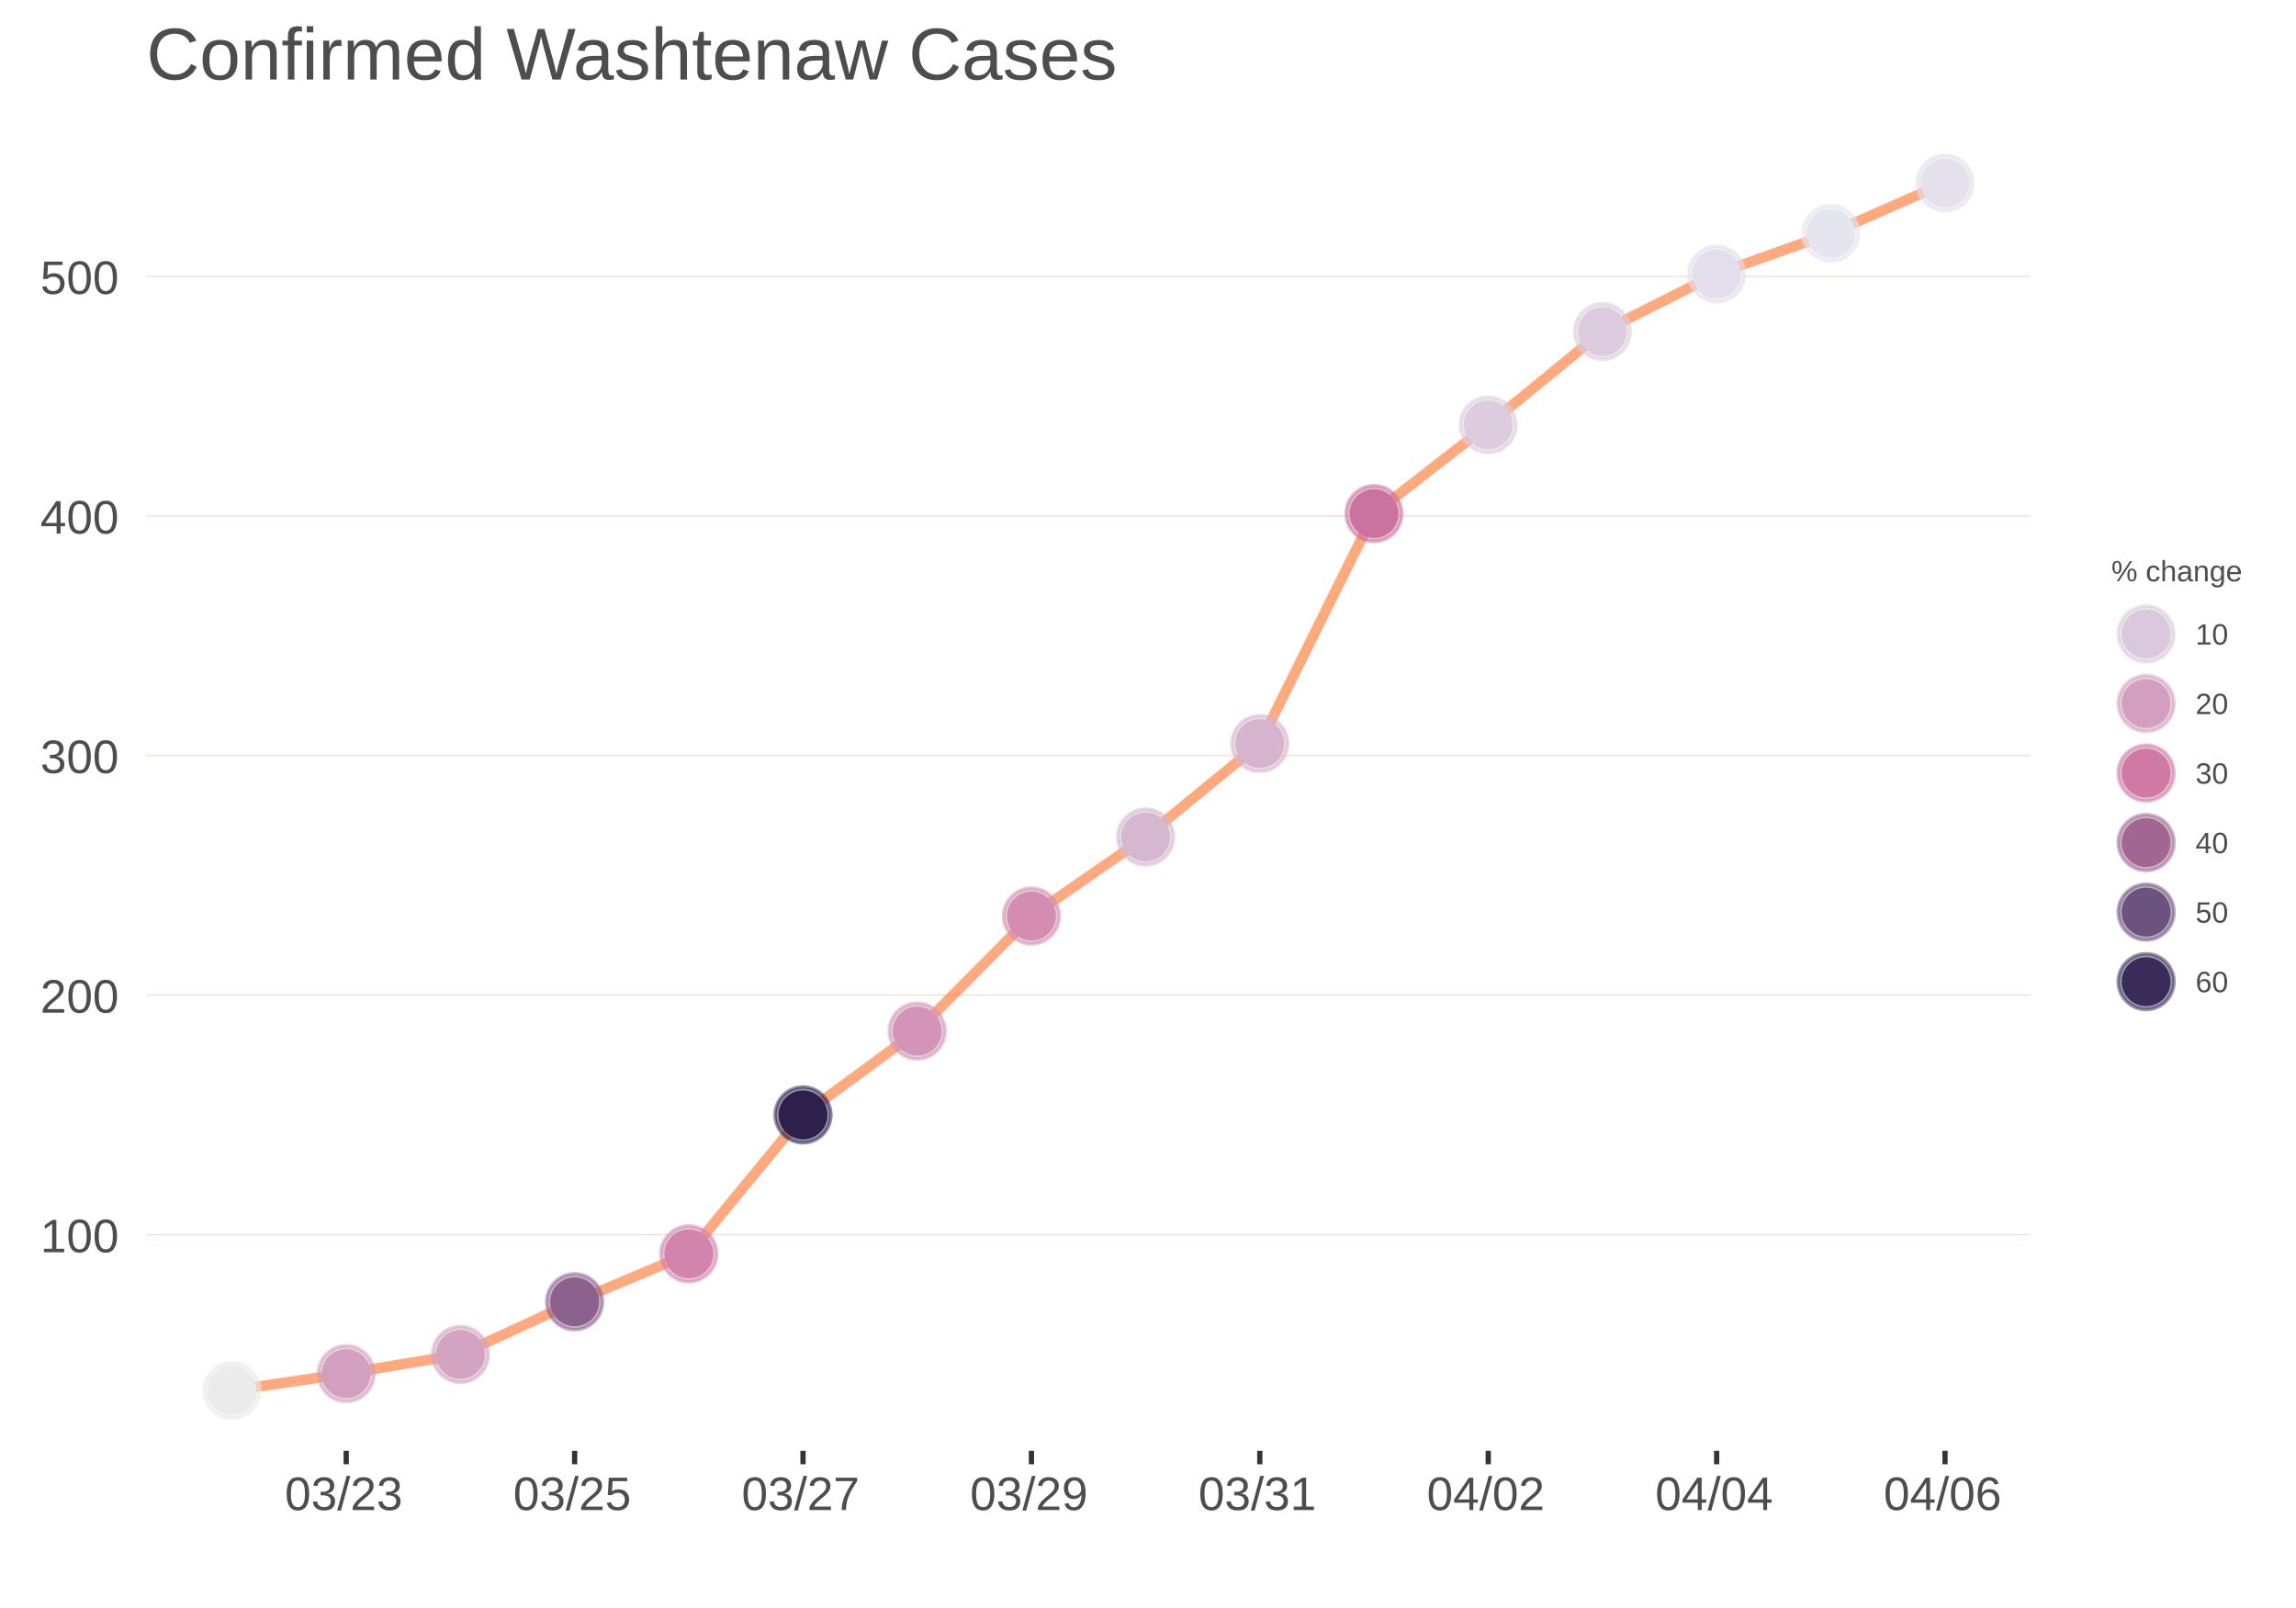
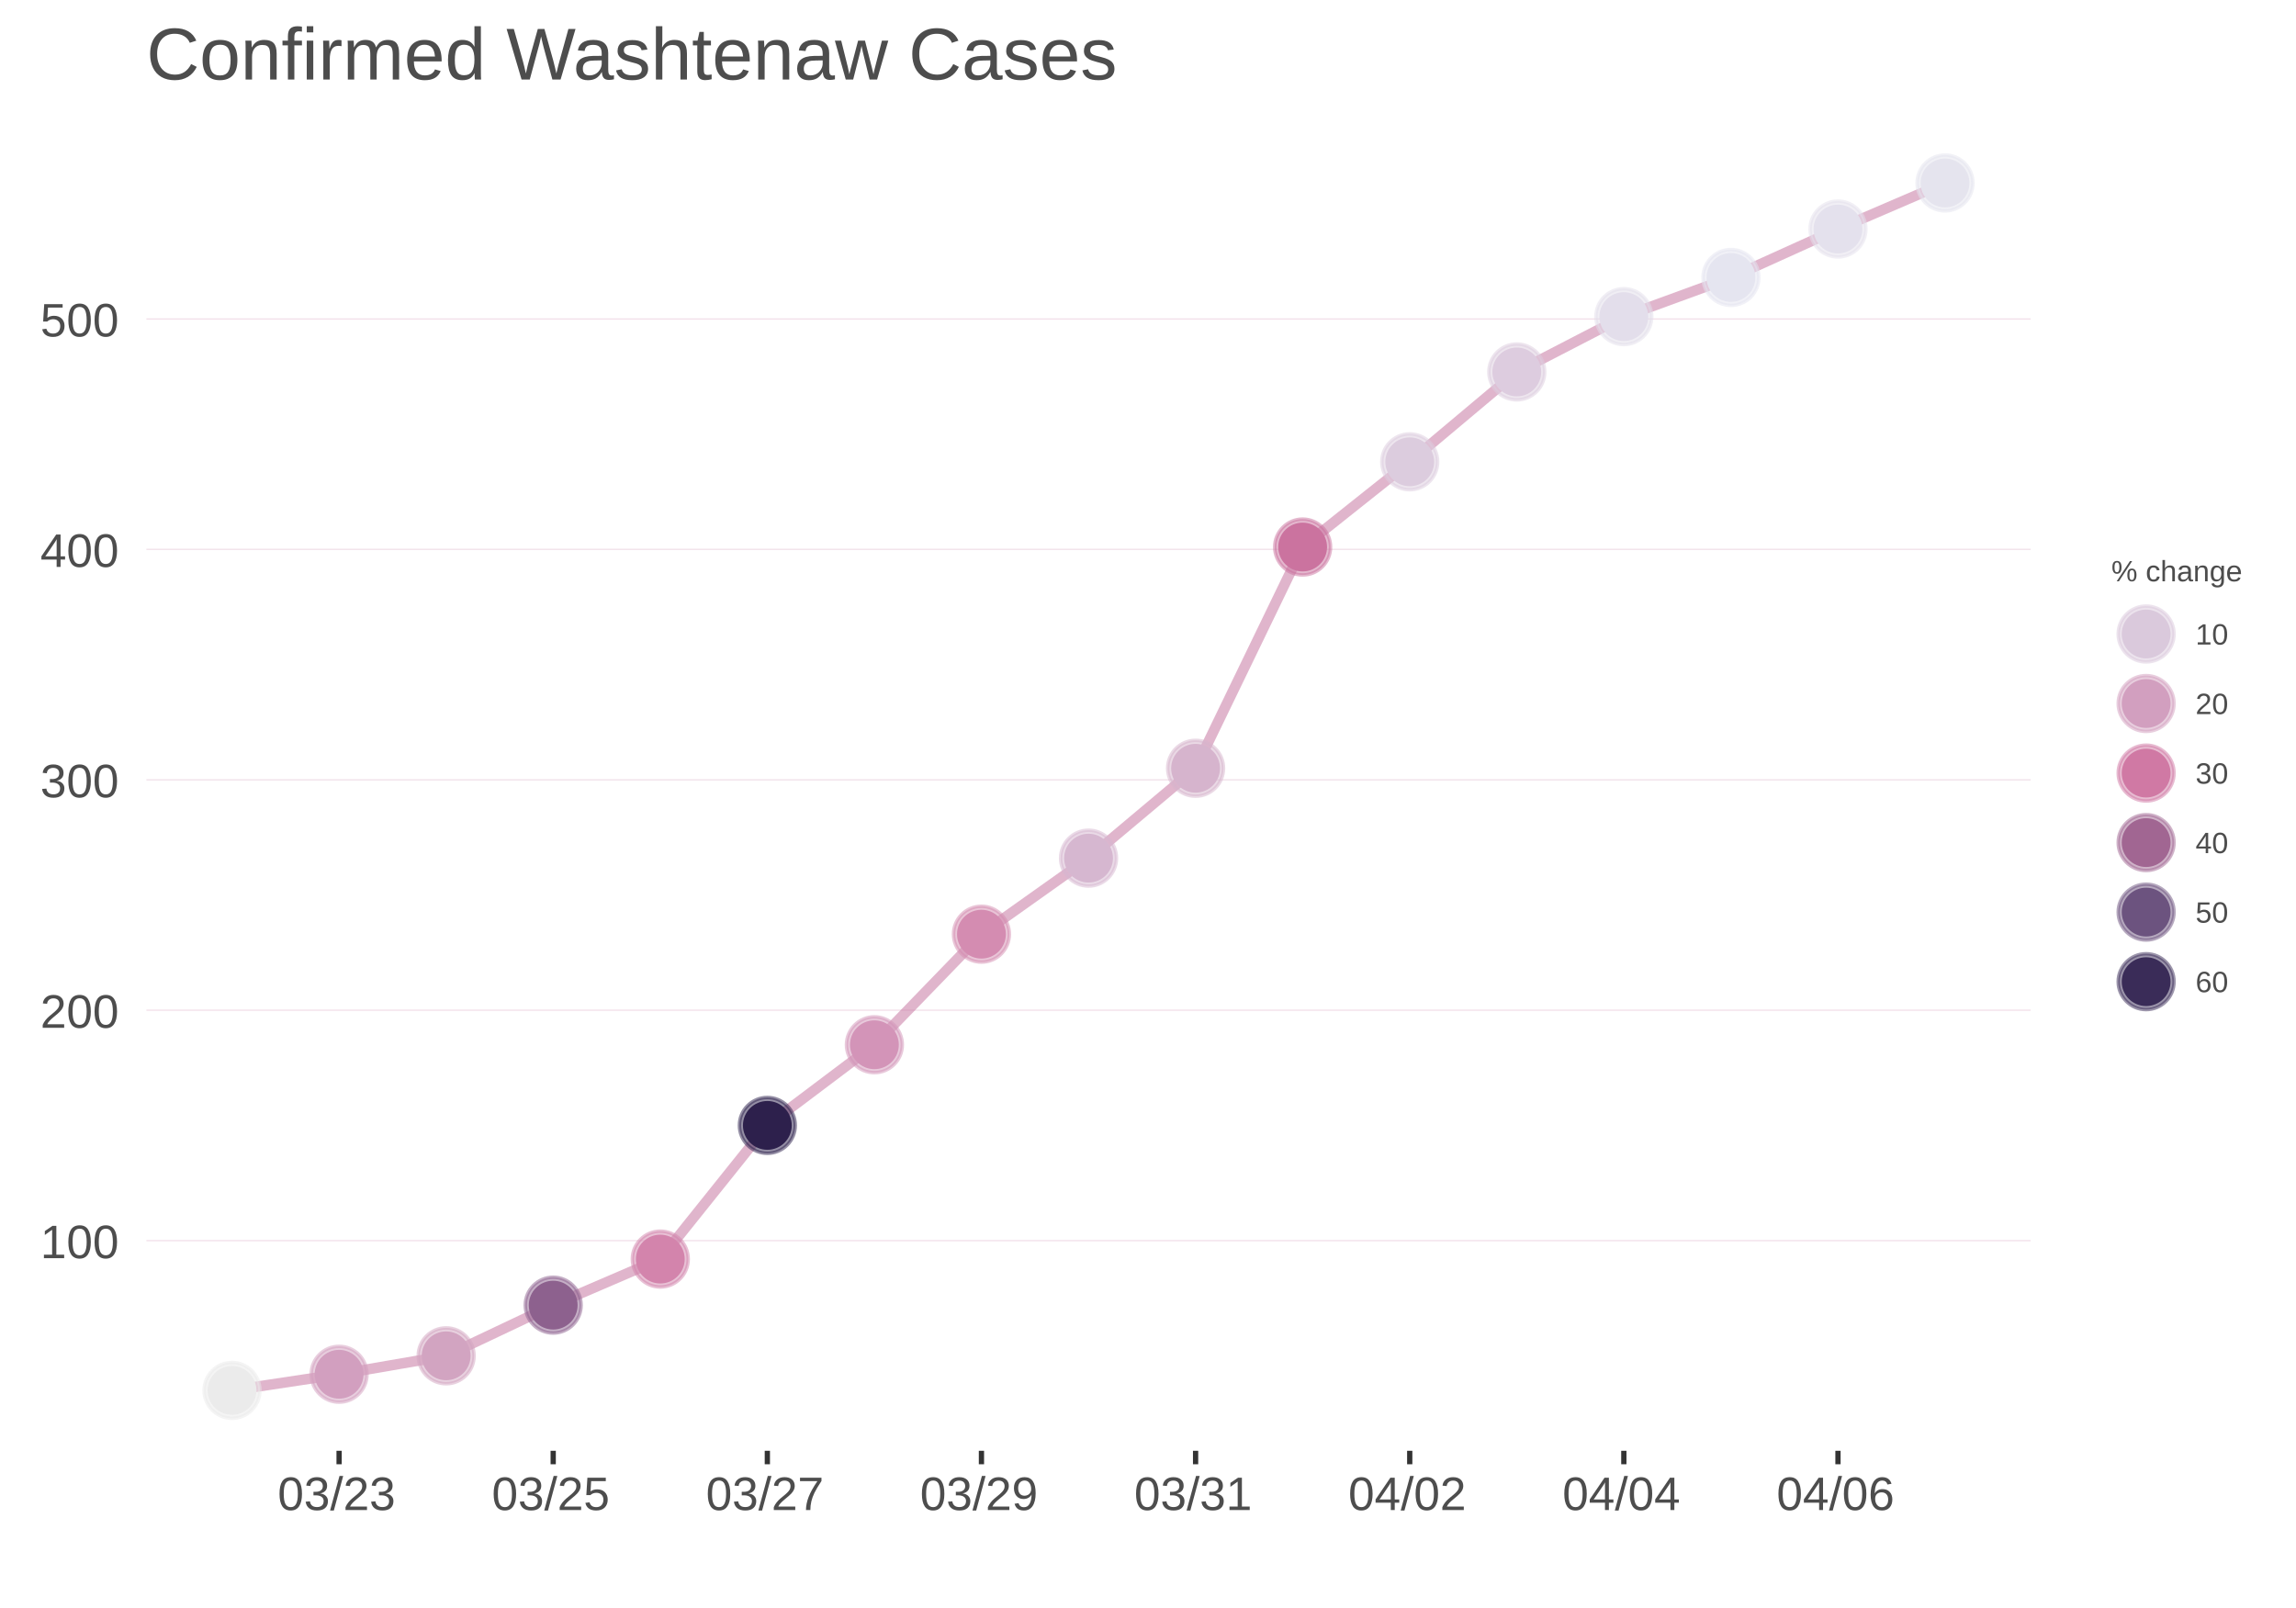
<svg xmlns="http://www.w3.org/2000/svg" viewBox="0 0 468.00 327.60">
  <defs>
    <style type="text/css">
    line, polyline, polygon, path, rect, circle {
      fill: none;
      stroke: #000000;
      stroke-linecap: round;
      stroke-linejoin: round;
      stroke-miterlimit: 10.00;
    }
  </style>
  </defs>
  <rect width="100%" height="100%" style="stroke: none; fill: none;" />
  <rect x="0" y="0.00" width="468.00" height="327.60" style="stroke-width: 1.07; stroke: none;" />
  <defs>
    <clipPath id="cpMjkuODR8NDEzLjkyfDI5NS43NHwyNC45OQ==">
      <rect x="29.84" y="24.99" width="384.09" height="270.74" />
    </clipPath>
  </defs>
-   <polyline points="29.84,251.69 413.92,251.69 " style="stroke-width: 0.21; stroke: #FF5500; stroke-opacity: 0.25; stroke-linecap: butt;" clip-path="url(#cpMjkuODR8NDEzLjkyfDI5NS43NHwyNC45OQ==)" />
-   <polyline points="29.84,202.85 413.92,202.85 " style="stroke-width: 0.21; stroke: #FF5500; stroke-opacity: 0.25; stroke-linecap: butt;" clip-path="url(#cpMjkuODR8NDEzLjkyfDI5NS43NHwyNC45OQ==)" />
-   <polyline points="29.84,154.02 413.92,154.02 " style="stroke-width: 0.21; stroke: #FF5500; stroke-opacity: 0.25; stroke-linecap: butt;" clip-path="url(#cpMjkuODR8NDEzLjkyfDI5NS43NHwyNC45OQ==)" />
-   <polyline points="29.84,105.18 413.92,105.18 " style="stroke-width: 0.21; stroke: #FF5500; stroke-opacity: 0.25; stroke-linecap: butt;" clip-path="url(#cpMjkuODR8NDEzLjkyfDI5NS43NHwyNC45OQ==)" />
-   <polyline points="29.84,56.35 413.92,56.35 " style="stroke-width: 0.21; stroke: #FF5500; stroke-opacity: 0.25; stroke-linecap: butt;" clip-path="url(#cpMjkuODR8NDEzLjkyfDI5NS43NHwyNC45OQ==)" />
-   <polyline points="47.29,283.43 70.57,280.01 93.85,276.10 117.13,265.36 140.41,255.59 163.68,227.27 186.96,210.18 210.24,186.74 233.52,170.62 256.79,151.57 280.07,104.69 303.35,86.62 326.63,67.58 349.91,55.86 373.18,47.56 396.46,37.30 " style="stroke-width: 2.13; stroke: #FF5500; stroke-opacity: 0.50; stroke-linecap: butt;" clip-path="url(#cpMjkuODR8NDEzLjkyfDI5NS43NHwyNC45OQ==)" />
+   <polyline points="29.84,252.90 413.92,252.90 " style="stroke-width: 0.21; stroke: #C36D9A; stroke-opacity: 0.25; stroke-linecap: butt;" clip-path="url(#cpMjkuODR8NDEzLjkyfDI5NS43NHwyNC45OQ==)" />
+   <polyline points="29.84,205.93 413.92,205.93 " style="stroke-width: 0.21; stroke: #C36D9A; stroke-opacity: 0.25; stroke-linecap: butt;" clip-path="url(#cpMjkuODR8NDEzLjkyfDI5NS43NHwyNC45OQ==)" />
+   <polyline points="29.84,158.96 413.92,158.96 " style="stroke-width: 0.21; stroke: #C36D9A; stroke-opacity: 0.25; stroke-linecap: butt;" clip-path="url(#cpMjkuODR8NDEzLjkyfDI5NS43NHwyNC45OQ==)" />
+   <polyline points="29.84,111.98 413.92,111.98 " style="stroke-width: 0.21; stroke: #C36D9A; stroke-opacity: 0.25; stroke-linecap: butt;" clip-path="url(#cpMjkuODR8NDEzLjkyfDI5NS43NHwyNC45OQ==)" />
+   <polyline points="29.84,65.01 413.92,65.01 " style="stroke-width: 0.21; stroke: #C36D9A; stroke-opacity: 0.25; stroke-linecap: butt;" clip-path="url(#cpMjkuODR8NDEzLjkyfDI5NS43NHwyNC45OQ==)" />
+   <polyline points="47.29,283.43 69.12,280.14 90.94,276.38 112.76,266.05 134.59,256.66 156.41,229.41 178.23,212.97 200.05,190.43 221.88,174.93 243.70,156.61 265.52,111.51 287.35,94.14 309.17,75.82 330.99,64.54 352.82,56.56 374.64,46.69 396.46,37.30 " style="stroke-width: 2.13; stroke: #C36D9A; stroke-opacity: 0.50; stroke-linecap: butt;" clip-path="url(#cpMjkuODR8NDEzLjkyfDI5NS43NHwyNC45OQ==)" />
  <circle cx="47.29" cy="283.43" r="5.69" style="stroke-width: 0.71; stroke: #EBEBEB; stroke-opacity: 0.50; fill: #EBEBEB; fill-opacity: 0.50;" clip-path="url(#cpMjkuODR8NDEzLjkyfDI5NS43NHwyNC45OQ==)" />
-   <circle cx="70.57" cy="280.01" r="5.69" style="stroke-width: 0.71; stroke: #D29FBF; stroke-opacity: 0.50; fill: #D29FBF; fill-opacity: 0.50;" clip-path="url(#cpMjkuODR8NDEzLjkyfDI5NS43NHwyNC45OQ==)" />
-   <circle cx="93.85" cy="276.10" r="5.69" style="stroke-width: 0.71; stroke: #D2A4C1; stroke-opacity: 0.50; fill: #D2A4C1; fill-opacity: 0.50;" clip-path="url(#cpMjkuODR8NDEzLjkyfDI5NS43NHwyNC45OQ==)" />
-   <circle cx="117.13" cy="265.36" r="5.69" style="stroke-width: 0.71; stroke: #8D618E; stroke-opacity: 0.50; fill: #8D618E; fill-opacity: 0.50;" clip-path="url(#cpMjkuODR8NDEzLjkyfDI5NS43NHwyNC45OQ==)" />
-   <circle cx="140.41" cy="255.59" r="5.69" style="stroke-width: 0.71; stroke: #D384AC; stroke-opacity: 0.50; fill: #D384AC; fill-opacity: 0.50;" clip-path="url(#cpMjkuODR8NDEzLjkyfDI5NS43NHwyNC45OQ==)" />
-   <circle cx="163.68" cy="227.27" r="5.69" style="stroke-width: 0.71; stroke: #2D204C; stroke-opacity: 0.50; fill: #2D204C; fill-opacity: 0.50;" clip-path="url(#cpMjkuODR8NDEzLjkyfDI5NS43NHwyNC45OQ==)" />
-   <circle cx="186.96" cy="210.18" r="5.69" style="stroke-width: 0.71; stroke: #D394B8; stroke-opacity: 0.50; fill: #D394B8; fill-opacity: 0.50;" clip-path="url(#cpMjkuODR8NDEzLjkyfDI5NS43NHwyNC45OQ==)" />
-   <circle cx="210.24" cy="186.74" r="5.69" style="stroke-width: 0.71; stroke: #D48CB1; stroke-opacity: 0.50; fill: #D48CB1; fill-opacity: 0.50;" clip-path="url(#cpMjkuODR8NDEzLjkyfDI5NS43NHwyNC45OQ==)" />
-   <circle cx="233.52" cy="170.62" r="5.69" style="stroke-width: 0.71; stroke: #D6B7D0; stroke-opacity: 0.50; fill: #D6B7D0; fill-opacity: 0.50;" clip-path="url(#cpMjkuODR8NDEzLjkyfDI5NS43NHwyNC45OQ==)" />
-   <circle cx="256.79" cy="151.57" r="5.69" style="stroke-width: 0.71; stroke: #D6B4CD; stroke-opacity: 0.50; fill: #D6B4CD; fill-opacity: 0.50;" clip-path="url(#cpMjkuODR8NDEzLjkyfDI5NS43NHwyNC45OQ==)" />
-   <circle cx="280.07" cy="104.69" r="5.69" style="stroke-width: 0.71; stroke: #CB739F; stroke-opacity: 0.50; fill: #CB739F; fill-opacity: 0.50;" clip-path="url(#cpMjkuODR8NDEzLjkyfDI5NS43NHwyNC45OQ==)" />
-   <circle cx="303.35" cy="86.62" r="5.69" style="stroke-width: 0.71; stroke: #DCCCDE; stroke-opacity: 0.50; fill: #DCCCDE; fill-opacity: 0.50;" clip-path="url(#cpMjkuODR8NDEzLjkyfDI5NS43NHwyNC45OQ==)" />
-   <circle cx="326.63" cy="67.58" r="5.69" style="stroke-width: 0.71; stroke: #DDCCDF; stroke-opacity: 0.50; fill: #DDCCDF; fill-opacity: 0.50;" clip-path="url(#cpMjkuODR8NDEzLjkyfDI5NS43NHwyNC45OQ==)" />
-   <circle cx="349.91" cy="55.86" r="5.69" style="stroke-width: 0.71; stroke: #E3DEEB; stroke-opacity: 0.50; fill: #E3DEEB; fill-opacity: 0.50;" clip-path="url(#cpMjkuODR8NDEzLjkyfDI5NS43NHwyNC45OQ==)" />
-   <circle cx="373.18" cy="47.56" r="5.69" style="stroke-width: 0.71; stroke: #E5E5F0; stroke-opacity: 0.50; fill: #E5E5F0; fill-opacity: 0.50;" clip-path="url(#cpMjkuODR8NDEzLjkyfDI5NS43NHwyNC45OQ==)" />
-   <circle cx="396.46" cy="37.30" r="5.69" style="stroke-width: 0.71; stroke: #E4E1ED; stroke-opacity: 0.50; fill: #E4E1ED; fill-opacity: 0.50;" clip-path="url(#cpMjkuODR8NDEzLjkyfDI5NS43NHwyNC45OQ==)" />
+   <circle cx="69.12" cy="280.14" r="5.69" style="stroke-width: 0.71; stroke: #D29FBF; stroke-opacity: 0.50; fill: #D29FBF; fill-opacity: 0.50;" clip-path="url(#cpMjkuODR8NDEzLjkyfDI5NS43NHwyNC45OQ==)" />
+   <circle cx="90.94" cy="276.38" r="5.69" style="stroke-width: 0.71; stroke: #D2A4C1; stroke-opacity: 0.50; fill: #D2A4C1; fill-opacity: 0.50;" clip-path="url(#cpMjkuODR8NDEzLjkyfDI5NS43NHwyNC45OQ==)" />
+   <circle cx="112.76" cy="266.05" r="5.69" style="stroke-width: 0.71; stroke: #8D618E; stroke-opacity: 0.50; fill: #8D618E; fill-opacity: 0.50;" clip-path="url(#cpMjkuODR8NDEzLjkyfDI5NS43NHwyNC45OQ==)" />
+   <circle cx="134.59" cy="256.66" r="5.69" style="stroke-width: 0.71; stroke: #D384AC; stroke-opacity: 0.50; fill: #D384AC; fill-opacity: 0.50;" clip-path="url(#cpMjkuODR8NDEzLjkyfDI5NS43NHwyNC45OQ==)" />
+   <circle cx="156.41" cy="229.41" r="5.69" style="stroke-width: 0.71; stroke: #2D204C; stroke-opacity: 0.50; fill: #2D204C; fill-opacity: 0.50;" clip-path="url(#cpMjkuODR8NDEzLjkyfDI5NS43NHwyNC45OQ==)" />
+   <circle cx="178.23" cy="212.97" r="5.69" style="stroke-width: 0.71; stroke: #D394B8; stroke-opacity: 0.50; fill: #D394B8; fill-opacity: 0.50;" clip-path="url(#cpMjkuODR8NDEzLjkyfDI5NS43NHwyNC45OQ==)" />
+   <circle cx="200.05" cy="190.43" r="5.69" style="stroke-width: 0.71; stroke: #D48CB1; stroke-opacity: 0.50; fill: #D48CB1; fill-opacity: 0.50;" clip-path="url(#cpMjkuODR8NDEzLjkyfDI5NS43NHwyNC45OQ==)" />
+   <circle cx="221.88" cy="174.93" r="5.69" style="stroke-width: 0.71; stroke: #D6B7D0; stroke-opacity: 0.50; fill: #D6B7D0; fill-opacity: 0.50;" clip-path="url(#cpMjkuODR8NDEzLjkyfDI5NS43NHwyNC45OQ==)" />
+   <circle cx="243.70" cy="156.61" r="5.69" style="stroke-width: 0.71; stroke: #D6B4CD; stroke-opacity: 0.50; fill: #D6B4CD; fill-opacity: 0.50;" clip-path="url(#cpMjkuODR8NDEzLjkyfDI5NS43NHwyNC45OQ==)" />
+   <circle cx="265.52" cy="111.51" r="5.69" style="stroke-width: 0.71; stroke: #CB739F; stroke-opacity: 0.50; fill: #CB739F; fill-opacity: 0.50;" clip-path="url(#cpMjkuODR8NDEzLjkyfDI5NS43NHwyNC45OQ==)" />
+   <circle cx="287.35" cy="94.14" r="5.69" style="stroke-width: 0.71; stroke: #DCCCDE; stroke-opacity: 0.50; fill: #DCCCDE; fill-opacity: 0.50;" clip-path="url(#cpMjkuODR8NDEzLjkyfDI5NS43NHwyNC45OQ==)" />
+   <circle cx="309.17" cy="75.82" r="5.69" style="stroke-width: 0.71; stroke: #DDCCDF; stroke-opacity: 0.50; fill: #DDCCDF; fill-opacity: 0.50;" clip-path="url(#cpMjkuODR8NDEzLjkyfDI5NS43NHwyNC45OQ==)" />
+   <circle cx="330.99" cy="64.54" r="5.69" style="stroke-width: 0.71; stroke: #E3DEEB; stroke-opacity: 0.50; fill: #E3DEEB; fill-opacity: 0.50;" clip-path="url(#cpMjkuODR8NDEzLjkyfDI5NS43NHwyNC45OQ==)" />
+   <circle cx="352.82" cy="56.56" r="5.69" style="stroke-width: 0.71; stroke: #E5E5F0; stroke-opacity: 0.50; fill: #E5E5F0; fill-opacity: 0.50;" clip-path="url(#cpMjkuODR8NDEzLjkyfDI5NS43NHwyNC45OQ==)" />
+   <circle cx="374.64" cy="46.69" r="5.69" style="stroke-width: 0.71; stroke: #E4E1ED; stroke-opacity: 0.50; fill: #E4E1ED; fill-opacity: 0.50;" clip-path="url(#cpMjkuODR8NDEzLjkyfDI5NS43NHwyNC45OQ==)" />
+   <circle cx="396.46" cy="37.30" r="5.69" style="stroke-width: 0.71; stroke: #E5E4EE; stroke-opacity: 0.50; fill: #E5E4EE; fill-opacity: 0.50;" clip-path="url(#cpMjkuODR8NDEzLjkyfDI5NS43NHwyNC45OQ==)" />
  <circle cx="47.29" cy="283.43" r="4.62" style="stroke-width: 0.71; stroke: #EBEBEB; fill: #EBEBEB;" clip-path="url(#cpMjkuODR8NDEzLjkyfDI5NS43NHwyNC45OQ==)" />
-   <circle cx="70.57" cy="280.01" r="4.62" style="stroke-width: 0.71; stroke: #D29FBF; fill: #D29FBF;" clip-path="url(#cpMjkuODR8NDEzLjkyfDI5NS43NHwyNC45OQ==)" />
-   <circle cx="93.85" cy="276.10" r="4.62" style="stroke-width: 0.71; stroke: #D2A4C1; fill: #D2A4C1;" clip-path="url(#cpMjkuODR8NDEzLjkyfDI5NS43NHwyNC45OQ==)" />
-   <circle cx="117.13" cy="265.36" r="4.62" style="stroke-width: 0.71; stroke: #8D618E; fill: #8D618E;" clip-path="url(#cpMjkuODR8NDEzLjkyfDI5NS43NHwyNC45OQ==)" />
-   <circle cx="140.41" cy="255.59" r="4.62" style="stroke-width: 0.71; stroke: #D384AC; fill: #D384AC;" clip-path="url(#cpMjkuODR8NDEzLjkyfDI5NS43NHwyNC45OQ==)" />
-   <circle cx="163.68" cy="227.27" r="4.62" style="stroke-width: 0.71; stroke: #2D204C; fill: #2D204C;" clip-path="url(#cpMjkuODR8NDEzLjkyfDI5NS43NHwyNC45OQ==)" />
-   <circle cx="186.96" cy="210.18" r="4.62" style="stroke-width: 0.71; stroke: #D394B8; fill: #D394B8;" clip-path="url(#cpMjkuODR8NDEzLjkyfDI5NS43NHwyNC45OQ==)" />
-   <circle cx="210.24" cy="186.74" r="4.62" style="stroke-width: 0.71; stroke: #D48CB1; fill: #D48CB1;" clip-path="url(#cpMjkuODR8NDEzLjkyfDI5NS43NHwyNC45OQ==)" />
-   <circle cx="233.52" cy="170.62" r="4.62" style="stroke-width: 0.71; stroke: #D6B7D0; fill: #D6B7D0;" clip-path="url(#cpMjkuODR8NDEzLjkyfDI5NS43NHwyNC45OQ==)" />
-   <circle cx="256.79" cy="151.57" r="4.62" style="stroke-width: 0.71; stroke: #D6B4CD; fill: #D6B4CD;" clip-path="url(#cpMjkuODR8NDEzLjkyfDI5NS43NHwyNC45OQ==)" />
-   <circle cx="280.07" cy="104.69" r="4.62" style="stroke-width: 0.71; stroke: #CB739F; fill: #CB739F;" clip-path="url(#cpMjkuODR8NDEzLjkyfDI5NS43NHwyNC45OQ==)" />
-   <circle cx="303.35" cy="86.62" r="4.62" style="stroke-width: 0.71; stroke: #DCCCDE; fill: #DCCCDE;" clip-path="url(#cpMjkuODR8NDEzLjkyfDI5NS43NHwyNC45OQ==)" />
-   <circle cx="326.63" cy="67.58" r="4.62" style="stroke-width: 0.71; stroke: #DDCCDF; fill: #DDCCDF;" clip-path="url(#cpMjkuODR8NDEzLjkyfDI5NS43NHwyNC45OQ==)" />
-   <circle cx="349.91" cy="55.86" r="4.62" style="stroke-width: 0.71; stroke: #E3DEEB; fill: #E3DEEB;" clip-path="url(#cpMjkuODR8NDEzLjkyfDI5NS43NHwyNC45OQ==)" />
-   <circle cx="373.18" cy="47.56" r="4.62" style="stroke-width: 0.71; stroke: #E5E5F0; fill: #E5E5F0;" clip-path="url(#cpMjkuODR8NDEzLjkyfDI5NS43NHwyNC45OQ==)" />
-   <circle cx="396.46" cy="37.30" r="4.62" style="stroke-width: 0.71; stroke: #E4E1ED; fill: #E4E1ED;" clip-path="url(#cpMjkuODR8NDEzLjkyfDI5NS43NHwyNC45OQ==)" />
+   <circle cx="69.12" cy="280.14" r="4.62" style="stroke-width: 0.71; stroke: #D29FBF; fill: #D29FBF;" clip-path="url(#cpMjkuODR8NDEzLjkyfDI5NS43NHwyNC45OQ==)" />
+   <circle cx="90.94" cy="276.38" r="4.62" style="stroke-width: 0.71; stroke: #D2A4C1; fill: #D2A4C1;" clip-path="url(#cpMjkuODR8NDEzLjkyfDI5NS43NHwyNC45OQ==)" />
+   <circle cx="112.76" cy="266.05" r="4.62" style="stroke-width: 0.71; stroke: #8D618E; fill: #8D618E;" clip-path="url(#cpMjkuODR8NDEzLjkyfDI5NS43NHwyNC45OQ==)" />
+   <circle cx="134.59" cy="256.66" r="4.62" style="stroke-width: 0.71; stroke: #D384AC; fill: #D384AC;" clip-path="url(#cpMjkuODR8NDEzLjkyfDI5NS43NHwyNC45OQ==)" />
+   <circle cx="156.41" cy="229.41" r="4.62" style="stroke-width: 0.71; stroke: #2D204C; fill: #2D204C;" clip-path="url(#cpMjkuODR8NDEzLjkyfDI5NS43NHwyNC45OQ==)" />
+   <circle cx="178.23" cy="212.97" r="4.62" style="stroke-width: 0.71; stroke: #D394B8; fill: #D394B8;" clip-path="url(#cpMjkuODR8NDEzLjkyfDI5NS43NHwyNC45OQ==)" />
+   <circle cx="200.05" cy="190.43" r="4.62" style="stroke-width: 0.71; stroke: #D48CB1; fill: #D48CB1;" clip-path="url(#cpMjkuODR8NDEzLjkyfDI5NS43NHwyNC45OQ==)" />
+   <circle cx="221.88" cy="174.93" r="4.62" style="stroke-width: 0.71; stroke: #D6B7D0; fill: #D6B7D0;" clip-path="url(#cpMjkuODR8NDEzLjkyfDI5NS43NHwyNC45OQ==)" />
+   <circle cx="243.70" cy="156.61" r="4.62" style="stroke-width: 0.71; stroke: #D6B4CD; fill: #D6B4CD;" clip-path="url(#cpMjkuODR8NDEzLjkyfDI5NS43NHwyNC45OQ==)" />
+   <circle cx="265.52" cy="111.51" r="4.62" style="stroke-width: 0.71; stroke: #CB739F; fill: #CB739F;" clip-path="url(#cpMjkuODR8NDEzLjkyfDI5NS43NHwyNC45OQ==)" />
+   <circle cx="287.35" cy="94.14" r="4.62" style="stroke-width: 0.71; stroke: #DCCCDE; fill: #DCCCDE;" clip-path="url(#cpMjkuODR8NDEzLjkyfDI5NS43NHwyNC45OQ==)" />
+   <circle cx="309.17" cy="75.82" r="4.62" style="stroke-width: 0.71; stroke: #DDCCDF; fill: #DDCCDF;" clip-path="url(#cpMjkuODR8NDEzLjkyfDI5NS43NHwyNC45OQ==)" />
+   <circle cx="330.99" cy="64.54" r="4.62" style="stroke-width: 0.71; stroke: #E3DEEB; fill: #E3DEEB;" clip-path="url(#cpMjkuODR8NDEzLjkyfDI5NS43NHwyNC45OQ==)" />
+   <circle cx="352.82" cy="56.56" r="4.62" style="stroke-width: 0.71; stroke: #E5E5F0; fill: #E5E5F0;" clip-path="url(#cpMjkuODR8NDEzLjkyfDI5NS43NHwyNC45OQ==)" />
+   <circle cx="374.64" cy="46.69" r="4.62" style="stroke-width: 0.71; stroke: #E4E1ED; fill: #E4E1ED;" clip-path="url(#cpMjkuODR8NDEzLjkyfDI5NS43NHwyNC45OQ==)" />
+   <circle cx="396.46" cy="37.30" r="4.62" style="stroke-width: 0.71; stroke: #E5E4EE; fill: #E5E4EE;" clip-path="url(#cpMjkuODR8NDEzLjkyfDI5NS43NHwyNC45OQ==)" />
  <defs>
    <clipPath id="cpMC4wMHw0NjguMDB8MzI3LjYwfDAuMDA=">
      <rect x="0.00" y="0.00" width="468.00" height="327.60" />
    </clipPath>
  </defs>
  <g clip-path="url(#cpMC4wMHw0NjguMDB8MzI3LjYwfDAuMDA=)">
-     <text x="8.22" y="255.27" style="font-size: 9.60px; fill: #4D4D4D; font-family: Arial;" textLength="16.68px" lengthAdjust="spacingAndGlyphs">100</text>
+     <text x="8.22" y="256.48" style="font-size: 9.60px; fill: #4D4D4D; font-family: Arial;" textLength="16.68px" lengthAdjust="spacingAndGlyphs">100</text>
  </g>
  <g clip-path="url(#cpMC4wMHw0NjguMDB8MzI3LjYwfDAuMDA=)">
-     <text x="8.22" y="206.43" style="font-size: 9.60px; fill: #4D4D4D; font-family: Arial;" textLength="16.68px" lengthAdjust="spacingAndGlyphs">200</text>
+     <text x="8.22" y="209.51" style="font-size: 9.60px; fill: #4D4D4D; font-family: Arial;" textLength="16.68px" lengthAdjust="spacingAndGlyphs">200</text>
  </g>
  <g clip-path="url(#cpMC4wMHw0NjguMDB8MzI3LjYwfDAuMDA=)">
-     <text x="8.22" y="157.59" style="font-size: 9.60px; fill: #4D4D4D; font-family: Arial;" textLength="16.68px" lengthAdjust="spacingAndGlyphs">300</text>
+     <text x="8.22" y="162.53" style="font-size: 9.60px; fill: #4D4D4D; font-family: Arial;" textLength="16.68px" lengthAdjust="spacingAndGlyphs">300</text>
  </g>
  <g clip-path="url(#cpMC4wMHw0NjguMDB8MzI3LjYwfDAuMDA=)">
-     <text x="8.22" y="108.76" style="font-size: 9.60px; fill: #4D4D4D; font-family: Arial;" textLength="16.68px" lengthAdjust="spacingAndGlyphs">400</text>
+     <text x="8.22" y="115.56" style="font-size: 9.60px; fill: #4D4D4D; font-family: Arial;" textLength="16.68px" lengthAdjust="spacingAndGlyphs">400</text>
  </g>
  <g clip-path="url(#cpMC4wMHw0NjguMDB8MzI3LjYwfDAuMDA=)">
-     <text x="8.22" y="59.92" style="font-size: 9.60px; fill: #4D4D4D; font-family: Arial;" textLength="16.68px" lengthAdjust="spacingAndGlyphs">500</text>
+     <text x="8.22" y="68.59" style="font-size: 9.60px; fill: #4D4D4D; font-family: Arial;" textLength="16.68px" lengthAdjust="spacingAndGlyphs">500</text>
  </g>
-   <polyline points="70.57,298.48 70.57,295.74 " style="stroke-width: 1.07; stroke: #333333; stroke-linecap: butt;" clip-path="url(#cpMC4wMHw0NjguMDB8MzI3LjYwfDAuMDA=)" />
-   <polyline points="117.13,298.48 117.13,295.74 " style="stroke-width: 1.07; stroke: #333333; stroke-linecap: butt;" clip-path="url(#cpMC4wMHw0NjguMDB8MzI3LjYwfDAuMDA=)" />
-   <polyline points="163.68,298.48 163.68,295.74 " style="stroke-width: 1.07; stroke: #333333; stroke-linecap: butt;" clip-path="url(#cpMC4wMHw0NjguMDB8MzI3LjYwfDAuMDA=)" />
-   <polyline points="210.24,298.48 210.24,295.74 " style="stroke-width: 1.07; stroke: #333333; stroke-linecap: butt;" clip-path="url(#cpMC4wMHw0NjguMDB8MzI3LjYwfDAuMDA=)" />
-   <polyline points="256.79,298.48 256.79,295.74 " style="stroke-width: 1.07; stroke: #333333; stroke-linecap: butt;" clip-path="url(#cpMC4wMHw0NjguMDB8MzI3LjYwfDAuMDA=)" />
-   <polyline points="303.35,298.48 303.35,295.74 " style="stroke-width: 1.07; stroke: #333333; stroke-linecap: butt;" clip-path="url(#cpMC4wMHw0NjguMDB8MzI3LjYwfDAuMDA=)" />
-   <polyline points="349.91,298.48 349.91,295.74 " style="stroke-width: 1.07; stroke: #333333; stroke-linecap: butt;" clip-path="url(#cpMC4wMHw0NjguMDB8MzI3LjYwfDAuMDA=)" />
-   <polyline points="396.46,298.48 396.46,295.74 " style="stroke-width: 1.07; stroke: #333333; stroke-linecap: butt;" clip-path="url(#cpMC4wMHw0NjguMDB8MzI3LjYwfDAuMDA=)" />
+   <polyline points="69.12,298.48 69.12,295.74 " style="stroke-width: 1.07; stroke: #333333; stroke-linecap: butt;" clip-path="url(#cpMC4wMHw0NjguMDB8MzI3LjYwfDAuMDA=)" />
+   <polyline points="112.76,298.48 112.76,295.74 " style="stroke-width: 1.07; stroke: #333333; stroke-linecap: butt;" clip-path="url(#cpMC4wMHw0NjguMDB8MzI3LjYwfDAuMDA=)" />
+   <polyline points="156.41,298.48 156.41,295.74 " style="stroke-width: 1.07; stroke: #333333; stroke-linecap: butt;" clip-path="url(#cpMC4wMHw0NjguMDB8MzI3LjYwfDAuMDA=)" />
+   <polyline points="200.05,298.48 200.05,295.74 " style="stroke-width: 1.07; stroke: #333333; stroke-linecap: butt;" clip-path="url(#cpMC4wMHw0NjguMDB8MzI3LjYwfDAuMDA=)" />
+   <polyline points="243.70,298.48 243.70,295.74 " style="stroke-width: 1.07; stroke: #333333; stroke-linecap: butt;" clip-path="url(#cpMC4wMHw0NjguMDB8MzI3LjYwfDAuMDA=)" />
+   <polyline points="287.35,298.48 287.35,295.74 " style="stroke-width: 1.07; stroke: #333333; stroke-linecap: butt;" clip-path="url(#cpMC4wMHw0NjguMDB8MzI3LjYwfDAuMDA=)" />
+   <polyline points="330.99,298.48 330.99,295.74 " style="stroke-width: 1.07; stroke: #333333; stroke-linecap: butt;" clip-path="url(#cpMC4wMHw0NjguMDB8MzI3LjYwfDAuMDA=)" />
+   <polyline points="374.64,298.48 374.64,295.74 " style="stroke-width: 1.07; stroke: #333333; stroke-linecap: butt;" clip-path="url(#cpMC4wMHw0NjguMDB8MzI3LjYwfDAuMDA=)" />
  <g clip-path="url(#cpMC4wMHw0NjguMDB8MzI3LjYwfDAuMDA=)">
-     <text x="58.06" y="307.82" style="font-size: 9.60px; fill: #4D4D4D; font-family: Arial;" textLength="25.02px" lengthAdjust="spacingAndGlyphs">03/23</text>
+     <text x="56.60" y="307.82" style="font-size: 9.60px; fill: #4D4D4D; font-family: Arial;" textLength="25.02px" lengthAdjust="spacingAndGlyphs">03/23</text>
  </g>
  <g clip-path="url(#cpMC4wMHw0NjguMDB8MzI3LjYwfDAuMDA=)">
-     <text x="104.62" y="307.82" style="font-size: 9.60px; fill: #4D4D4D; font-family: Arial;" textLength="25.02px" lengthAdjust="spacingAndGlyphs">03/25</text>
+     <text x="100.25" y="307.82" style="font-size: 9.60px; fill: #4D4D4D; font-family: Arial;" textLength="25.02px" lengthAdjust="spacingAndGlyphs">03/25</text>
  </g>
  <g clip-path="url(#cpMC4wMHw0NjguMDB8MzI3LjYwfDAuMDA=)">
-     <text x="151.17" y="307.82" style="font-size: 9.60px; fill: #4D4D4D; font-family: Arial;" textLength="25.02px" lengthAdjust="spacingAndGlyphs">03/27</text>
+     <text x="143.90" y="307.82" style="font-size: 9.60px; fill: #4D4D4D; font-family: Arial;" textLength="25.02px" lengthAdjust="spacingAndGlyphs">03/27</text>
  </g>
  <g clip-path="url(#cpMC4wMHw0NjguMDB8MzI3LjYwfDAuMDA=)">
-     <text x="197.73" y="307.82" style="font-size: 9.60px; fill: #4D4D4D; font-family: Arial;" textLength="25.02px" lengthAdjust="spacingAndGlyphs">03/29</text>
+     <text x="187.54" y="307.82" style="font-size: 9.60px; fill: #4D4D4D; font-family: Arial;" textLength="25.02px" lengthAdjust="spacingAndGlyphs">03/29</text>
  </g>
  <g clip-path="url(#cpMC4wMHw0NjguMDB8MzI3LjYwfDAuMDA=)">
-     <text x="244.28" y="307.82" style="font-size: 9.60px; fill: #4D4D4D; font-family: Arial;" textLength="25.02px" lengthAdjust="spacingAndGlyphs">03/31</text>
+     <text x="231.19" y="307.82" style="font-size: 9.60px; fill: #4D4D4D; font-family: Arial;" textLength="25.02px" lengthAdjust="spacingAndGlyphs">03/31</text>
  </g>
  <g clip-path="url(#cpMC4wMHw0NjguMDB8MzI3LjYwfDAuMDA=)">
-     <text x="290.84" y="307.82" style="font-size: 9.60px; fill: #4D4D4D; font-family: Arial;" textLength="25.02px" lengthAdjust="spacingAndGlyphs">04/02</text>
+     <text x="274.83" y="307.82" style="font-size: 9.60px; fill: #4D4D4D; font-family: Arial;" textLength="25.02px" lengthAdjust="spacingAndGlyphs">04/02</text>
  </g>
  <g clip-path="url(#cpMC4wMHw0NjguMDB8MzI3LjYwfDAuMDA=)">
-     <text x="337.39" y="307.82" style="font-size: 9.60px; fill: #4D4D4D; font-family: Arial;" textLength="25.02px" lengthAdjust="spacingAndGlyphs">04/04</text>
+     <text x="318.48" y="307.82" style="font-size: 9.60px; fill: #4D4D4D; font-family: Arial;" textLength="25.02px" lengthAdjust="spacingAndGlyphs">04/04</text>
  </g>
  <g clip-path="url(#cpMC4wMHw0NjguMDB8MzI3LjYwfDAuMDA=)">
-     <text x="383.95" y="307.82" style="font-size: 9.60px; fill: #4D4D4D; font-family: Arial;" textLength="25.02px" lengthAdjust="spacingAndGlyphs">04/06</text>
+     <text x="362.13" y="307.82" style="font-size: 9.60px; fill: #4D4D4D; font-family: Arial;" textLength="25.02px" lengthAdjust="spacingAndGlyphs">04/06</text>
  </g>
  <rect x="424.88" y="108.06" width="37.64" height="104.62" style="stroke-width: 1.07; stroke: none;" clip-path="url(#cpMC4wMHw0NjguMDB8MzI3LjYwfDAuMDA=)" />
  <g clip-path="url(#cpMC4wMHw0NjguMDB8MzI3LjYwfDAuMDA=)">
    <text x="430.36" y="118.50" style="font-size: 6.00px; fill: #4D4D4D; font-family: Arial;" textLength="26.69px" lengthAdjust="spacingAndGlyphs">% change</text>
  </g>
  <rect x="430.36" y="122.15" width="14.17" height="14.17" style="stroke-width: 1.07; stroke: none;" clip-path="url(#cpMC4wMHw0NjguMDB8MzI3LjYwfDAuMDA=)" />
  <circle cx="437.45" cy="129.24" r="5.69" style="stroke-width: 0.71; stroke: #DAC9DC; stroke-opacity: 0.50; fill: #DAC9DC; fill-opacity: 0.50;" clip-path="url(#cpMC4wMHw0NjguMDB8MzI3LjYwfDAuMDA=)" />
  <circle cx="437.45" cy="129.24" r="4.62" style="stroke-width: 0.71; stroke: #DAC9DC; fill: #DAC9DC;" clip-path="url(#cpMC4wMHw0NjguMDB8MzI3LjYwfDAuMDA=)" />
  <rect x="430.36" y="136.33" width="14.17" height="14.17" style="stroke-width: 1.07; stroke: none;" clip-path="url(#cpMC4wMHw0NjguMDB8MzI3LjYwfDAuMDA=)" />
  <circle cx="437.45" cy="143.41" r="5.69" style="stroke-width: 0.71; stroke: #D29FBF; stroke-opacity: 0.50; fill: #D29FBF; fill-opacity: 0.50;" clip-path="url(#cpMC4wMHw0NjguMDB8MzI3LjYwfDAuMDA=)" />
  <circle cx="437.45" cy="143.41" r="4.62" style="stroke-width: 0.71; stroke: #D29FBF; fill: #D29FBF;" clip-path="url(#cpMC4wMHw0NjguMDB8MzI3LjYwfDAuMDA=)" />
  <rect x="430.36" y="150.50" width="14.17" height="14.17" style="stroke-width: 1.07; stroke: none;" clip-path="url(#cpMC4wMHw0NjguMDB8MzI3LjYwfDAuMDA=)" />
  <circle cx="437.45" cy="157.59" r="5.69" style="stroke-width: 0.71; stroke: #D079A4; stroke-opacity: 0.50; fill: #D079A4; fill-opacity: 0.50;" clip-path="url(#cpMC4wMHw0NjguMDB8MzI3LjYwfDAuMDA=)" />
  <circle cx="437.45" cy="157.59" r="4.62" style="stroke-width: 0.71; stroke: #D079A4; fill: #D079A4;" clip-path="url(#cpMC4wMHw0NjguMDB8MzI3LjYwfDAuMDA=)" />
  <rect x="430.36" y="164.67" width="14.17" height="14.17" style="stroke-width: 1.07; stroke: none;" clip-path="url(#cpMC4wMHw0NjguMDB8MzI3LjYwfDAuMDA=)" />
  <circle cx="437.45" cy="171.76" r="5.69" style="stroke-width: 0.71; stroke: #A16692; stroke-opacity: 0.50; fill: #A16692; fill-opacity: 0.50;" clip-path="url(#cpMC4wMHw0NjguMDB8MzI3LjYwfDAuMDA=)" />
  <circle cx="437.45" cy="171.76" r="4.62" style="stroke-width: 0.71; stroke: #A16692; fill: #A16692;" clip-path="url(#cpMC4wMHw0NjguMDB8MzI3LjYwfDAuMDA=)" />
  <rect x="430.36" y="178.85" width="14.17" height="14.17" style="stroke-width: 1.07; stroke: none;" clip-path="url(#cpMC4wMHw0NjguMDB8MzI3LjYwfDAuMDA=)" />
  <circle cx="437.45" cy="185.93" r="5.69" style="stroke-width: 0.71; stroke: #6C537F; stroke-opacity: 0.50; fill: #6C537F; fill-opacity: 0.50;" clip-path="url(#cpMC4wMHw0NjguMDB8MzI3LjYwfDAuMDA=)" />
  <circle cx="437.45" cy="185.93" r="4.62" style="stroke-width: 0.71; stroke: #6C537F; fill: #6C537F;" clip-path="url(#cpMC4wMHw0NjguMDB8MzI3LjYwfDAuMDA=)" />
  <rect x="430.36" y="193.02" width="14.17" height="14.17" style="stroke-width: 1.07; stroke: none;" clip-path="url(#cpMC4wMHw0NjguMDB8MzI3LjYwfDAuMDA=)" />
  <circle cx="437.45" cy="200.11" r="5.69" style="stroke-width: 0.71; stroke: #3A2C58; stroke-opacity: 0.50; fill: #3A2C58; fill-opacity: 0.50;" clip-path="url(#cpMC4wMHw0NjguMDB8MzI3LjYwfDAuMDA=)" />
  <circle cx="437.45" cy="200.11" r="4.62" style="stroke-width: 0.71; stroke: #3A2C58; fill: #3A2C58;" clip-path="url(#cpMC4wMHw0NjguMDB8MzI3LjYwfDAuMDA=)" />
  <g clip-path="url(#cpMC4wMHw0NjguMDB8MzI3LjYwfDAuMDA=)">
    <text x="447.52" y="131.39" style="font-size: 6.00px; fill: #4D4D4D; font-family: Arial;" textLength="6.67px" lengthAdjust="spacingAndGlyphs">10</text>
  </g>
  <g clip-path="url(#cpMC4wMHw0NjguMDB8MzI3LjYwfDAuMDA=)">
    <text x="447.52" y="145.56" style="font-size: 6.00px; fill: #4D4D4D; font-family: Arial;" textLength="6.67px" lengthAdjust="spacingAndGlyphs">20</text>
  </g>
  <g clip-path="url(#cpMC4wMHw0NjguMDB8MzI3LjYwfDAuMDA=)">
    <text x="447.52" y="159.74" style="font-size: 6.00px; fill: #4D4D4D; font-family: Arial;" textLength="6.67px" lengthAdjust="spacingAndGlyphs">30</text>
  </g>
  <g clip-path="url(#cpMC4wMHw0NjguMDB8MzI3LjYwfDAuMDA=)">
    <text x="447.52" y="173.91" style="font-size: 6.00px; fill: #4D4D4D; font-family: Arial;" textLength="6.67px" lengthAdjust="spacingAndGlyphs">40</text>
  </g>
  <g clip-path="url(#cpMC4wMHw0NjguMDB8MzI3LjYwfDAuMDA=)">
    <text x="447.52" y="188.08" style="font-size: 6.00px; fill: #4D4D4D; font-family: Arial;" textLength="6.67px" lengthAdjust="spacingAndGlyphs">50</text>
  </g>
  <g clip-path="url(#cpMC4wMHw0NjguMDB8MzI3LjYwfDAuMDA=)">
    <text x="447.52" y="202.25" style="font-size: 6.00px; fill: #4D4D4D; font-family: Arial;" textLength="6.67px" lengthAdjust="spacingAndGlyphs">60</text>
  </g>
  <g clip-path="url(#cpMC4wMHw0NjguMDB8MzI3LjYwfDAuMDA=)">
    <text x="29.84" y="16.21" style="font-size: 15.00px; fill: #4D4D4D; font-family: Arial;" textLength="198.41px" lengthAdjust="spacingAndGlyphs">Confirmed Washtenaw Cases</text>
  </g>
</svg>
